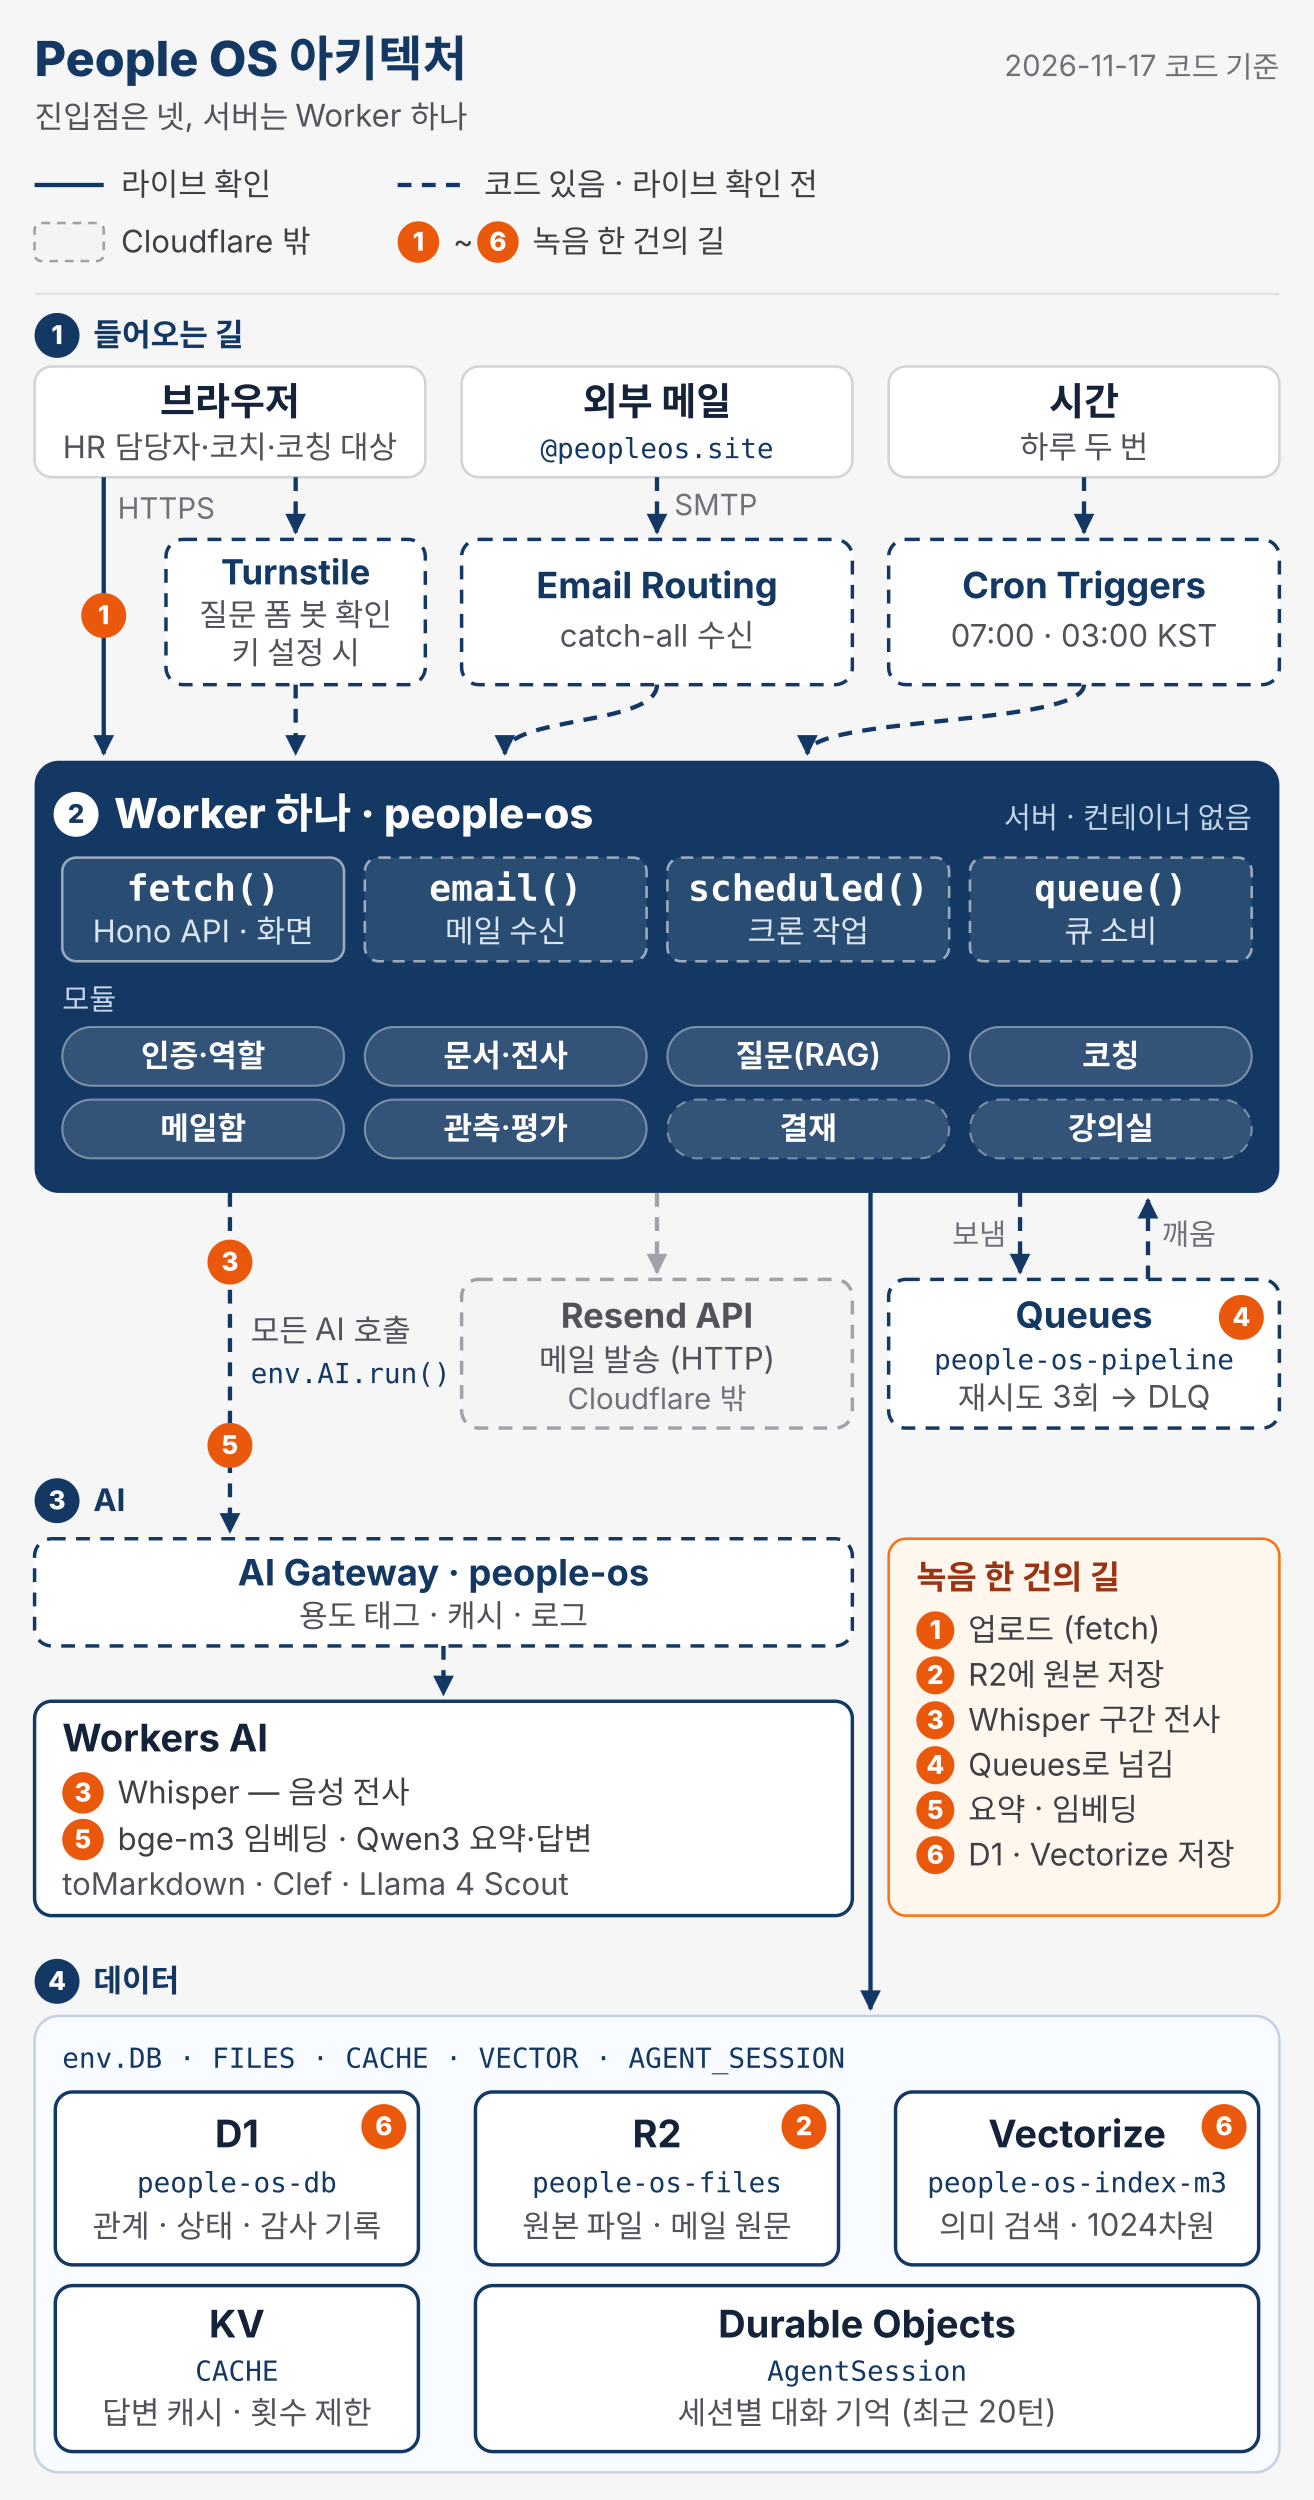
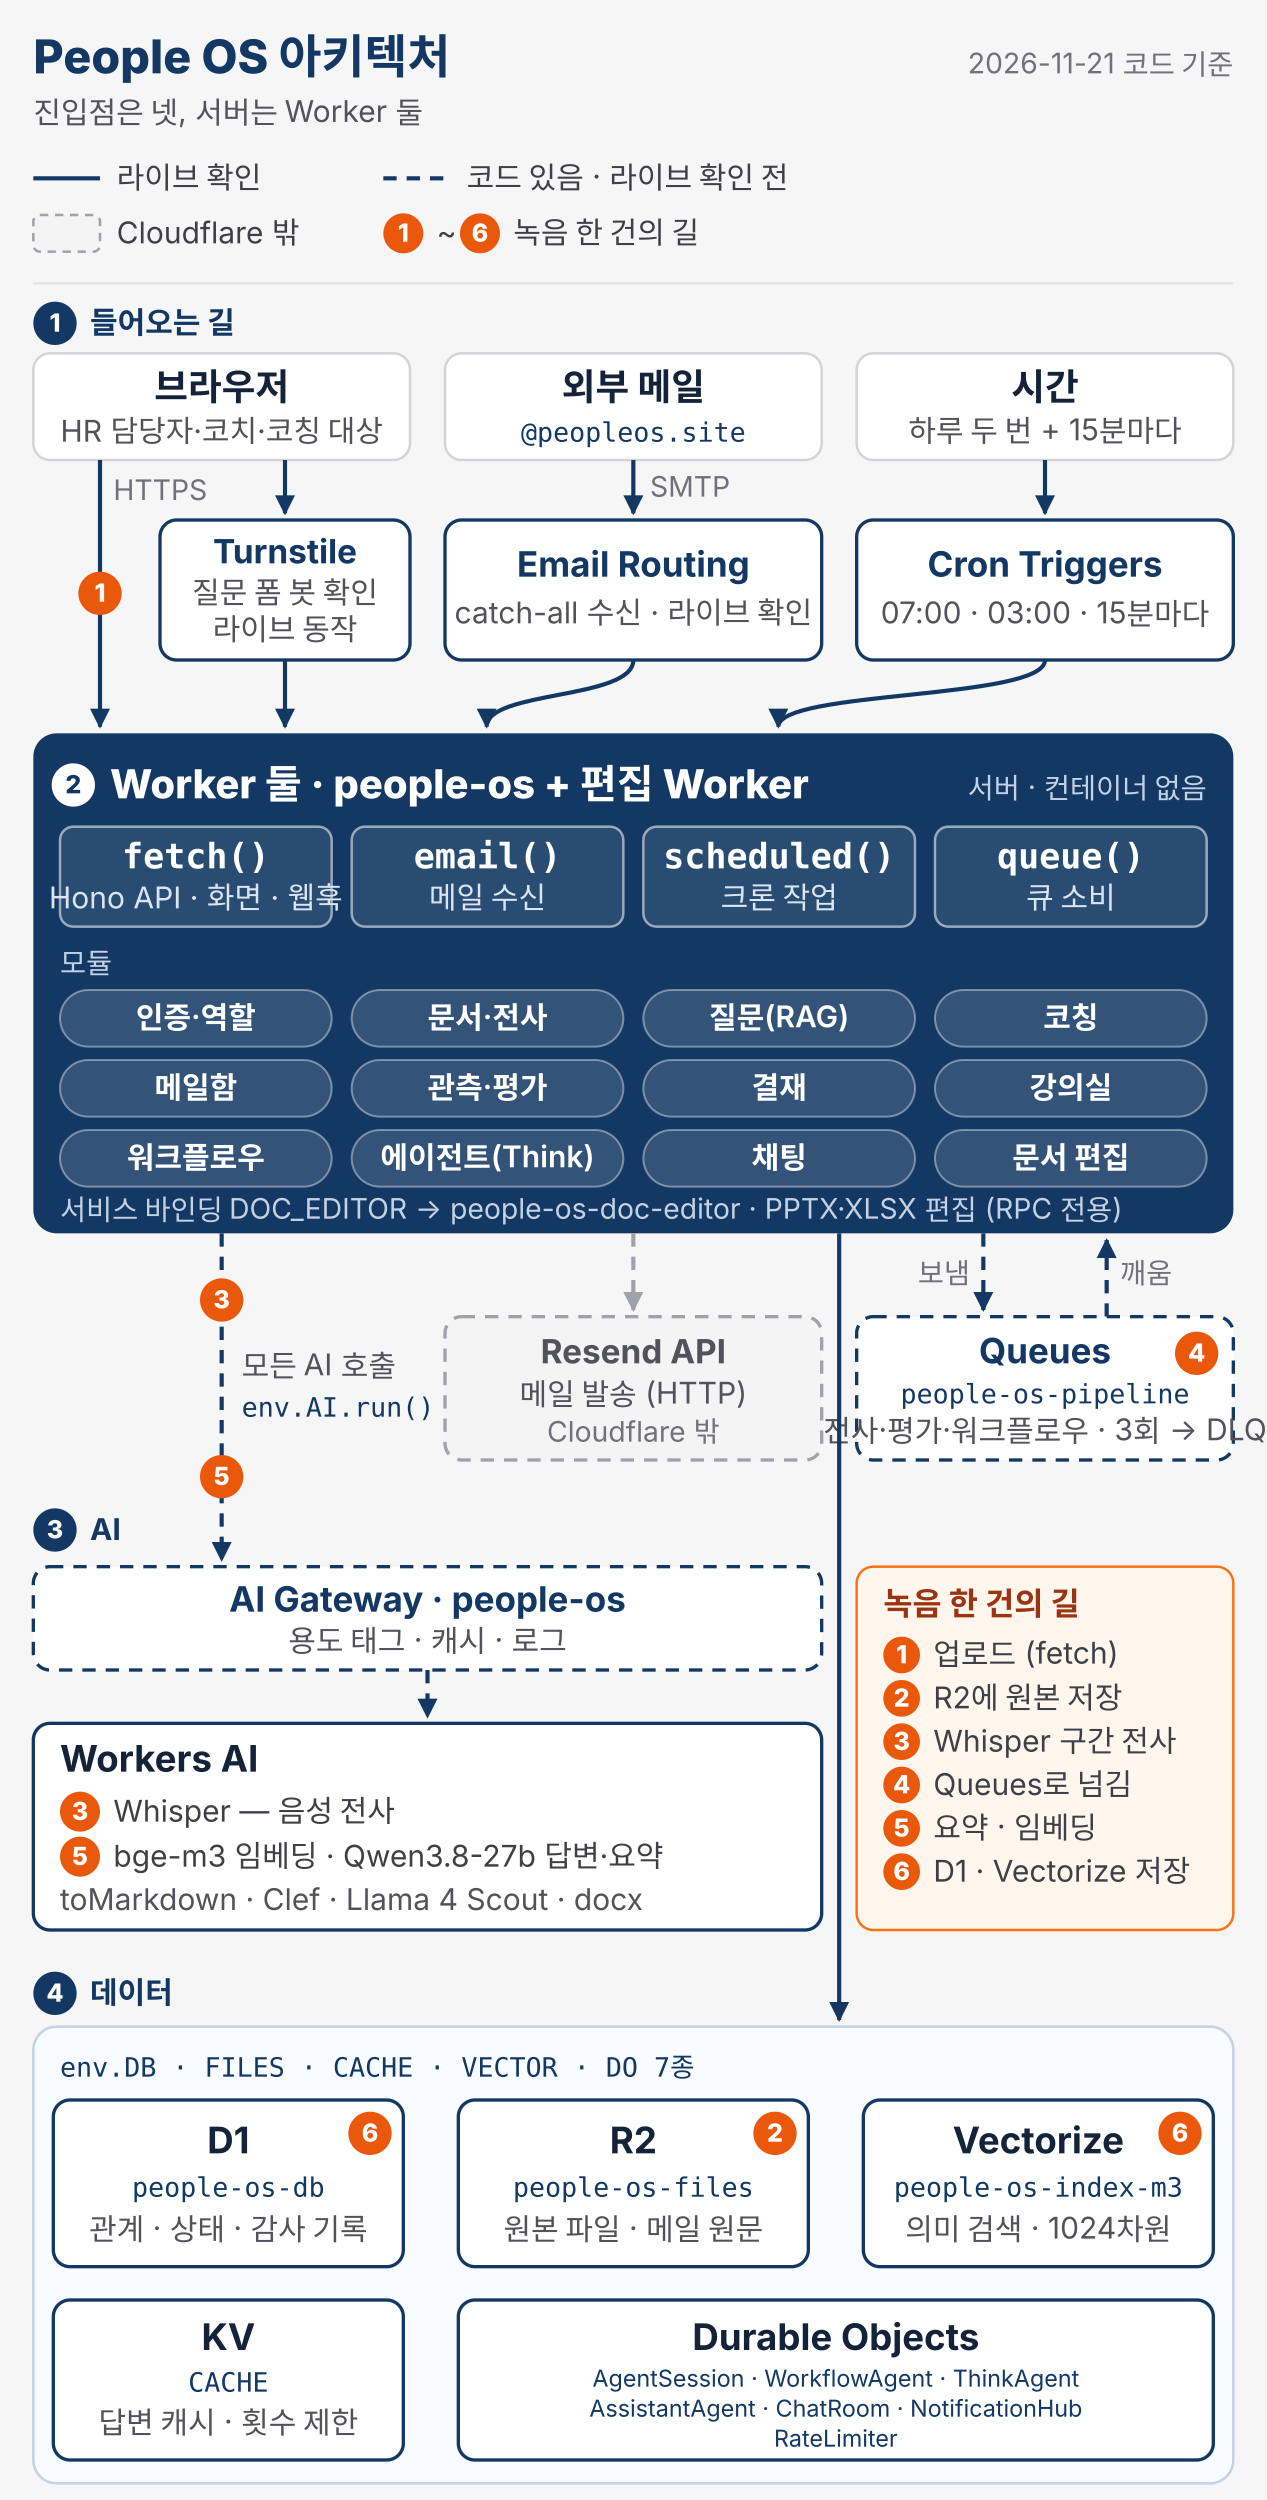
- <svg xmlns="http://www.w3.org/2000/svg" viewBox="0 0 760 1446" width="760" height="1446" role="img" aria-labelledby="arch-title arch-desc" lang="ko">
+ <svg xmlns="http://www.w3.org/2000/svg" viewBox="0 0 760 1500" width="760" height="1500" role="img" aria-labelledby="arch-title arch-desc" lang="ko">
  <defs>
    <style>
      text{font-family:Pretendard,"Noto Sans KR","Apple SD Gothic Neo","Malgun Gothic",Inter,Arial,sans-serif;fill:#14233a}
      .m{font-family:"IBM Plex Mono",ui-monospace,SFMono-Regular,Menlo,Consolas,monospace}
      .c{text-anchor:middle}
      .h1{font-size:28px;font-weight:800;fill:#123863}
      .lead{font-size:18px;fill:#52525b}
      .note{font-size:17px;fill:#71717a}
      .lg{font-size:18px;fill:#3f3f46}
      .lh{font-size:18px;font-weight:700;fill:#123863}
      .bt{font-size:22px;font-weight:700;fill:#14233a}
      .bt2{font-size:21px;font-weight:700;fill:#123863}
      .bs{font-size:18px;fill:#52525b}
      .bm{font-size:16px;fill:#123863}
      .wt{font-size:24px;font-weight:800;fill:#fff}
      .ws{font-size:17px;fill:#c3d2e4}
      .chip1{font-size:21px;font-weight:700;fill:#fff}
      .chip2{font-size:18px;fill:#dbe5f1}
      .mod{font-size:18px;font-weight:600;fill:#fff}
      .ext{font-size:20px;font-weight:700;fill:#52525b}
      .flowt{font-size:19px;font-weight:700;fill:#9a3412}
      .flowi{font-size:18px;fill:#3f3f46}
      .bn{font-size:15px;font-weight:800;fill:#fff;text-anchor:middle}
      .ln{fill:none;stroke:#123863;stroke-width:2.5}
      .dash{stroke-dasharray:8 6}
      .box{fill:#fff;stroke:#123863;stroke-width:2}
      .actor{fill:#fff;stroke:#d4d4d8;stroke-width:1.5}
      .chip{fill:rgba(255,255,255,.10);stroke:rgba(255,255,255,.55);stroke-width:1.5}
      .pill{fill:rgba(255,255,255,.14);stroke:rgba(255,255,255,.40);stroke-width:1.2}
      .badge{fill:#ea580c}
    </style>
    <marker id="ah" viewBox="0 0 10 10" refX="9" refY="5" markerWidth="12" markerHeight="12" markerUnits="userSpaceOnUse" orient="auto">
      <path d="M0,0 L10,5 L0,10 z" fill="#123863" />
    </marker>
    <marker id="ahg" viewBox="0 0 10 10" refX="9" refY="5" markerWidth="12" markerHeight="12" markerUnits="userSpaceOnUse" orient="auto">
      <path d="M0,0 L10,5 L0,10 z" fill="#a1a1aa" />
    </marker>
  </defs>
-   <rect x="0" y="0" width="760" height="1446" fill="#f6f6f7" />
+   <rect x="0" y="0" width="760" height="1500" fill="#f6f6f7" />
  <text x="20" y="44" class="h1">People OS 아키텍처</text>
-   <text x="740" y="44" class="note" text-anchor="end">2026-11-17 코드 기준</text>
-   <text x="20" y="74" class="lead">진입점은 넷, 서버는 Worker 하나</text>
+   <text x="740" y="44" class="note" text-anchor="end">2026-11-21 코드 기준</text>
+   <text x="20" y="74" class="lead">진입점은 넷, 서버는 Worker 둘</text>
  <line x1="20" y1="107" x2="60" y2="107" class="ln" />
  <text x="70" y="113" class="lg">라이브 확인</text>
  <line x1="230" y1="107" x2="270" y2="107" class="ln dash" />
  <text x="280" y="113" class="lg">코드 있음 · 라이브 확인 전</text>
  <rect x="20" y="129" width="40" height="22" rx="4" fill="#f4f4f5" stroke="#a1a1aa" stroke-width="1.5" stroke-dasharray="5 4" />
  <text x="70" y="146" class="lg">Cloudflare 밖</text>
  <circle cx="242" cy="140" r="12" class="badge" />
  <text x="242" y="145" class="bn">1</text>
  <text x="262" y="146" class="lg">~</text>
  <circle cx="288" cy="140" r="12" class="badge" />
  <text x="288" y="145" class="bn">6</text>
  <text x="308" y="146" class="lg">녹음 한 건의 길</text>
  <line x1="20" y1="170" x2="740" y2="170" stroke="#e4e4e7" stroke-width="1.5" />
  <circle cx="33" cy="194" r="13" fill="#123863" />
  <text x="33" y="199" class="bn">1</text>
  <text x="54" y="200" class="lh">들어오는 길</text>
  <rect x="20" y="212" width="226" height="64" rx="10" class="actor" />
  <text x="133" y="240" class="bt c">브라우저</text>
  <text x="133" y="265" class="bs c">HR 담당자·코치·코칭 대상</text>
  <rect x="267" y="212" width="226" height="64" rx="10" class="actor" />
  <text x="380" y="240" class="bt c">외부 메일</text>
  <text x="380" y="265" class="bm m c">@peopleos.site</text>
  <rect x="514" y="212" width="226" height="64" rx="10" class="actor" />
  <text x="627" y="240" class="bt c">시간</text>
-   <text x="627" y="265" class="bs c">하루 두 번</text>
-   <line x1="171" y1="276" x2="171" y2="308" class="ln dash" marker-end="url(#ah)" />
-   <line x1="380" y1="276" x2="380" y2="308" class="ln dash" marker-end="url(#ah)" />
+   <text x="627" y="265" class="bs c">하루 두 번 + 15분마다</text>
+   <line x1="171" y1="276" x2="171" y2="308" class="ln" marker-end="url(#ah)" />
+   <line x1="380" y1="276" x2="380" y2="308" class="ln" marker-end="url(#ah)" />
  <text x="390" y="298" class="note">SMTP</text>
-   <line x1="627" y1="276" x2="627" y2="308" class="ln dash" marker-end="url(#ah)" />
-   <rect x="96" y="312" width="150" height="84" rx="10" class="box dash" />
+   <line x1="627" y1="276" x2="627" y2="308" class="ln" marker-end="url(#ah)" />
+   <rect x="96" y="312" width="150" height="84" rx="10" class="box" />
  <text x="171" y="338" class="bt2 c" style="font-size:20px">Turnstile</text>
  <text x="171" y="362" class="bs c">질문 폼 봇 확인</text>
-   <text x="171" y="384" class="bs c">키 설정 시</text>
-   <rect x="267" y="312" width="226" height="84" rx="10" class="box dash" />
+   <text x="171" y="384" class="bs c">라이브 동작</text>
+   <rect x="267" y="312" width="226" height="84" rx="10" class="box" />
  <text x="380" y="346" class="bt2 c">Email Routing</text>
-   <text x="380" y="374" class="bs c">catch-all 수신</text>
-   <rect x="514" y="312" width="226" height="84" rx="10" class="box dash" />
+   <text x="380" y="374" class="bs c">catch-all 수신 · 라이브 확인</text>
+   <rect x="514" y="312" width="226" height="84" rx="10" class="box" />
  <text x="627" y="346" class="bt2 c">Cron Triggers</text>
-   <text x="627" y="374" class="bs c">07:00 · 03:00 KST</text>
+   <text x="627" y="374" class="bs c">07:00 · 03:00 · 15분마다</text>
  <line x1="60" y1="276" x2="60" y2="436" class="ln" marker-end="url(#ah)" />
  <text x="68" y="300" class="note">HTTPS</text>
  <circle cx="60" cy="356" r="13" class="badge" />
  <text x="60" y="361" class="bn">1</text>
-   <line x1="171" y1="396" x2="171" y2="436" class="ln dash" marker-end="url(#ah)" />
-   <path d="M380,396 C380,420 292,414 292,436" class="ln dash" marker-end="url(#ah)" />
-   <path d="M627,396 C627,420 467,414 467,436" class="ln dash" marker-end="url(#ah)" />
-   <rect x="20" y="440" width="720" height="250" rx="14" fill="#123863" />
+   <line x1="171" y1="396" x2="171" y2="436" class="ln" marker-end="url(#ah)" />
+   <path d="M380,396 C380,420 292,414 292,436" class="ln" marker-end="url(#ah)" />
+   <path d="M627,396 C627,420 467,414 467,436" class="ln" marker-end="url(#ah)" />
+   <rect x="20" y="440" width="720" height="300" rx="14" fill="#123863" />
  <circle cx="44" cy="471" r="13" fill="#fff" />
  <text x="44" y="476" class="bn" style="fill:#123863">2</text>
-   <text x="66" y="479" class="wt">Worker 하나 · people-os</text>
+   <text x="66" y="479" class="wt">Worker 둘 · people-os + 편집 Worker</text>
  <text x="724" y="479" class="ws" text-anchor="end">서버 · 컨테이너 없음</text>
  <rect x="36" y="496" width="163" height="60" rx="8" class="chip" />
  <text x="117.5" y="521" class="chip1 m c">fetch()</text>
-   <text x="117.5" y="545" class="chip2 c">Hono API · 화면</text>
-   <rect x="211" y="496" width="163" height="60" rx="8" class="chip" stroke-dasharray="7 5" />
+   <text x="117.5" y="545" class="chip2 c">Hono API · 화면 · 웹훅</text>
+   <rect x="211" y="496" width="163" height="60" rx="8" class="chip" />
  <text x="292.5" y="521" class="chip1 m c">email()</text>
  <text x="292.5" y="545" class="chip2 c">메일 수신</text>
-   <rect x="386" y="496" width="163" height="60" rx="8" class="chip" stroke-dasharray="7 5" />
+   <rect x="386" y="496" width="163" height="60" rx="8" class="chip" />
  <text x="467.5" y="521" class="chip1 m c">scheduled()</text>
  <text x="467.5" y="545" class="chip2 c">크론 작업</text>
-   <rect x="561" y="496" width="163" height="60" rx="8" class="chip" stroke-dasharray="7 5" />
+   <rect x="561" y="496" width="163" height="60" rx="8" class="chip" />
  <text x="642.5" y="521" class="chip1 m c">queue()</text>
  <text x="642.5" y="545" class="chip2 c">큐 소비</text>
  <text x="36" y="584" class="ws">모듈</text>
  <rect x="36" y="594" width="163" height="34" rx="17" class="pill" />
  <text x="117.5" y="617" class="mod c">인증·역할</text>
  <rect x="211" y="594" width="163" height="34" rx="17" class="pill" />
  <text x="292.5" y="617" class="mod c">문서·전사</text>
  <rect x="386" y="594" width="163" height="34" rx="17" class="pill" />
  <text x="467.5" y="617" class="mod c">질문(RAG)</text>
  <rect x="561" y="594" width="163" height="34" rx="17" class="pill" />
  <text x="642.5" y="617" class="mod c">코칭</text>
  <rect x="36" y="636" width="163" height="34" rx="17" class="pill" />
  <text x="117.5" y="659" class="mod c">메일함</text>
  <rect x="211" y="636" width="163" height="34" rx="17" class="pill" />
  <text x="292.5" y="659" class="mod c">관측·평가</text>
-   <rect x="386" y="636" width="163" height="34" rx="17" class="pill" stroke-dasharray="6 5" />
+   <rect x="386" y="636" width="163" height="34" rx="17" class="pill" />
  <text x="467.5" y="659" class="mod c">결재</text>
-   <rect x="561" y="636" width="163" height="34" rx="17" class="pill" stroke-dasharray="6 5" />
+   <rect x="561" y="636" width="163" height="34" rx="17" class="pill" />
  <text x="642.5" y="659" class="mod c">강의실</text>
-   <line x1="133" y1="690" x2="133" y2="886" class="ln dash" marker-end="url(#ah)" />
-   <text x="145" y="776" class="bs">모든 AI 호출</text>
-   <text x="145" y="800" class="bm m">env.AI.run()</text>
-   <circle cx="133" cy="730" r="13" class="badge" />
-   <text x="133" y="735" class="bn">3</text>
-   <circle cx="133" cy="836" r="13" class="badge" />
-   <text x="133" y="841" class="bn">5</text>
-   <line x1="380" y1="690" x2="380" y2="736" stroke="#a1a1aa" stroke-width="2.5" stroke-dasharray="8 6" marker-end="url(#ahg)" />
-   <rect x="267" y="740" width="226" height="86" rx="10" fill="#f4f4f5" stroke="#a1a1aa" stroke-width="2" stroke-dasharray="8 6" />
-   <text x="380" y="768" class="ext c">Resend API</text>
-   <text x="380" y="793" class="bs c">메일 발송 (HTTP)</text>
-   <text x="380" y="815" class="note c">Cloudflare 밖</text>
-   <line x1="590" y1="690" x2="590" y2="736" class="ln dash" marker-end="url(#ah)" />
-   <text x="582" y="720" class="note" text-anchor="end">보냄</text>
-   <line x1="664" y1="740" x2="664" y2="694" class="ln dash" marker-end="url(#ah)" />
-   <text x="672" y="720" class="note">깨움</text>
-   <rect x="514" y="740" width="226" height="86" rx="10" class="box dash" />
-   <text x="627" y="768" class="bt2 c">Queues</text>
-   <text x="627" y="792" class="bm m c">people-os-pipeline</text>
-   <text x="627" y="815" class="bs c">재시도 3회 → DLQ</text>
-   <circle cx="718" cy="762" r="13" class="badge" />
-   <text x="718" y="767" class="bn">4</text>
-   <line x1="503.5" y1="690" x2="503.5" y2="1162" class="ln" marker-end="url(#ah)" />
-   <circle cx="33" cy="868" r="13" fill="#123863" />
-   <text x="33" y="873" class="bn">3</text>
-   <text x="54" y="874" class="lh">AI</text>
-   <rect x="20" y="890" width="473" height="62" rx="10" class="box dash" />
-   <text x="256.5" y="917" class="bt2 c">AI Gateway · people-os</text>
-   <text x="256.5" y="941" class="bs c">용도 태그 · 캐시 · 로그</text>
-   <line x1="256.5" y1="952" x2="256.5" y2="980" class="ln dash" marker-end="url(#ah)" />
-   <rect x="20" y="984" width="473" height="124" rx="10" class="box" />
-   <text x="36" y="1013" class="bt">Workers AI</text>
-   <circle cx="48" cy="1037" r="12" class="badge" />
-   <text x="48" y="1042" class="bn">3</text>
-   <text x="68" y="1043" class="lg" style="font-size:18px">Whisper — 음성 전사</text>
-   <circle cx="48" cy="1064" r="12" class="badge" />
-   <text x="48" y="1069" class="bn">5</text>
-   <text x="68" y="1070" class="lg" style="font-size:18px">bge-m3 임베딩 · Qwen3 요약·답변</text>
-   <text x="36" y="1096" class="bs">toMarkdown · Clef · Llama 4 Scout</text>
-   <rect x="514" y="890" width="226" height="218" rx="10" fill="#fff7ed" stroke="#f97316" stroke-width="1.5" />
-   <text x="530" y="919" class="flowt">녹음 한 건의 길</text>
-   <circle cx="541" cy="943" r="11" class="badge" />
-   <text x="541" y="948" class="bn">1</text>
-   <text x="560" y="949" class="flowi">업로드 (fetch)</text>
-   <circle cx="541" cy="969" r="11" class="badge" />
-   <text x="541" y="974" class="bn">2</text>
-   <text x="560" y="975" class="flowi">R2에 원본 저장</text>
-   <circle cx="541" cy="995" r="11" class="badge" />
-   <text x="541" y="1000" class="bn">3</text>
-   <text x="560" y="1001" class="flowi">Whisper 구간 전사</text>
-   <circle cx="541" cy="1021" r="11" class="badge" />
-   <text x="541" y="1026" class="bn">4</text>
-   <text x="560" y="1027" class="flowi">Queues로 넘김</text>
-   <circle cx="541" cy="1047" r="11" class="badge" />
-   <text x="541" y="1052" class="bn">5</text>
-   <text x="560" y="1053" class="flowi">요약 · 임베딩</text>
-   <circle cx="541" cy="1073" r="11" class="badge" />
-   <text x="541" y="1078" class="bn">6</text>
-   <text x="560" y="1079" class="flowi">D1 · Vectorize 저장</text>
-   <circle cx="33" cy="1146" r="13" fill="#123863" />
-   <text x="33" y="1151" class="bn">4</text>
-   <text x="54" y="1152" class="lh">데이터</text>
-   <rect x="20" y="1166" width="720" height="264" rx="14" fill="#f8fbff" stroke="#c3d2e4" stroke-width="1.5" />
-   <text x="36" y="1196" class="bm m">env.DB · FILES · CACHE · VECTOR · AGENT_SESSION</text>
-   <rect x="32" y="1210" width="210" height="100" rx="10" class="box" />
-   <text x="137" y="1242" class="bt c">D1</text>
-   <text x="137" y="1268" class="bm m c">people-os-db</text>
-   <text x="137" y="1294" class="bs c">관계 · 상태 · 감사 기록</text>
-   <circle cx="222" cy="1230" r="13" class="badge" />
-   <text x="222" y="1235" class="bn">6</text>
-   <rect x="275" y="1210" width="210" height="100" rx="10" class="box" />
-   <text x="380" y="1242" class="bt c">R2</text>
-   <text x="380" y="1268" class="bm m c">people-os-files</text>
-   <text x="380" y="1294" class="bs c">원본 파일 · 메일 원문</text>
-   <circle cx="465" cy="1230" r="13" class="badge" />
-   <text x="465" y="1235" class="bn">2</text>
-   <rect x="518" y="1210" width="210" height="100" rx="10" class="box" />
-   <text x="623" y="1242" class="bt c">Vectorize</text>
-   <text x="623" y="1268" class="bm m c">people-os-index-m3</text>
-   <text x="623" y="1294" class="bs c">의미 검색 · 1024차원</text>
-   <circle cx="708" cy="1230" r="13" class="badge" />
-   <text x="708" y="1235" class="bn">6</text>
-   <rect x="32" y="1322" width="210" height="96" rx="10" class="box" />
-   <text x="137" y="1352" class="bt c">KV</text>
-   <text x="137" y="1377" class="bm m c">CACHE</text>
-   <text x="137" y="1402" class="bs c">답변 캐시 · 횟수 제한</text>
-   <rect x="275" y="1322" width="453" height="96" rx="10" class="box" />
-   <text x="501.5" y="1352" class="bt c">Durable Objects</text>
-   <text x="501.5" y="1377" class="bm m c">AgentSession</text>
-   <text x="501.5" y="1402" class="bs c">세션별 대화 기억 (최근 20턴)</text>
+   <rect x="36" y="678" width="163" height="34" rx="17" class="pill" />
+   <text x="117.5" y="701" class="mod c">워크플로우</text>
+   <rect x="211" y="678" width="163" height="34" rx="17" class="pill" />
+   <text x="292.5" y="701" class="mod c">에이전트(Think)</text>
+   <rect x="386" y="678" width="163" height="34" rx="17" class="pill" />
+   <text x="467.5" y="701" class="mod c">채팅</text>
+   <rect x="561" y="678" width="163" height="34" rx="17" class="pill" />
+   <text x="642.5" y="701" class="mod c">문서 편집</text>
+   <text x="36" y="732" class="ws">서비스 바인딩 DOC_EDITOR → people-os-doc-editor · PPTX·XLSX 편집 (RPC 전용)</text>
+   <line x1="133" y1="740" x2="133" y2="936" class="ln dash" marker-end="url(#ah)" />
+   <text x="145" y="826" class="bs">모든 AI 호출</text>
+   <text x="145" y="850" class="bm m">env.AI.run()</text>
+   <circle cx="133" cy="780" r="13" class="badge" />
+   <text x="133" y="785" class="bn">3</text>
+   <circle cx="133" cy="886" r="13" class="badge" />
+   <text x="133" y="891" class="bn">5</text>
+   <line x1="380" y1="740" x2="380" y2="786" stroke="#a1a1aa" stroke-width="2.5" stroke-dasharray="8 6" marker-end="url(#ahg)" />
+   <rect x="267" y="790" width="226" height="86" rx="10" fill="#f4f4f5" stroke="#a1a1aa" stroke-width="2" stroke-dasharray="8 6" />
+   <text x="380" y="818" class="ext c">Resend API</text>
+   <text x="380" y="843" class="bs c">메일 발송 (HTTP)</text>
+   <text x="380" y="865" class="note c">Cloudflare 밖</text>
+   <line x1="590" y1="740" x2="590" y2="786" class="ln dash" marker-end="url(#ah)" />
+   <text x="582" y="770" class="note" text-anchor="end">보냄</text>
+   <line x1="664" y1="790" x2="664" y2="744" class="ln dash" marker-end="url(#ah)" />
+   <text x="672" y="770" class="note">깨움</text>
+   <rect x="514" y="790" width="226" height="86" rx="10" class="box dash" />
+   <text x="627" y="818" class="bt2 c">Queues</text>
+   <text x="627" y="842" class="bm m c">people-os-pipeline</text>
+   <text x="627" y="865" class="bs c">전사·평가·워크플로우 · 3회 → DLQ</text>
+   <circle cx="718" cy="812" r="13" class="badge" />
+   <text x="718" y="817" class="bn">4</text>
+   <line x1="503.5" y1="740" x2="503.5" y2="1212" class="ln" marker-end="url(#ah)" />
+   <circle cx="33" cy="918" r="13" fill="#123863" />
+   <text x="33" y="923" class="bn">3</text>
+   <text x="54" y="924" class="lh">AI</text>
+   <rect x="20" y="940" width="473" height="62" rx="10" class="box dash" />
+   <text x="256.5" y="967" class="bt2 c">AI Gateway · people-os</text>
+   <text x="256.5" y="991" class="bs c">용도 태그 · 캐시 · 로그</text>
+   <line x1="256.5" y1="1002" x2="256.5" y2="1030" class="ln dash" marker-end="url(#ah)" />
+   <rect x="20" y="1034" width="473" height="124" rx="10" class="box" />
+   <text x="36" y="1063" class="bt">Workers AI</text>
+   <circle cx="48" cy="1087" r="12" class="badge" />
+   <text x="48" y="1092" class="bn">3</text>
+   <text x="68" y="1093" class="lg" style="font-size:18px">Whisper — 음성 전사</text>
+   <circle cx="48" cy="1114" r="12" class="badge" />
+   <text x="48" y="1119" class="bn">5</text>
+   <text x="68" y="1120" class="lg" style="font-size:18px">bge-m3 임베딩 · Qwen3.8-27b 답변·요약</text>
+   <text x="36" y="1146" class="bs">toMarkdown · Clef · Llama 4 Scout · docx</text>
+   <rect x="514" y="940" width="226" height="218" rx="10" fill="#fff7ed" stroke="#f97316" stroke-width="1.5" />
+   <text x="530" y="969" class="flowt">녹음 한 건의 길</text>
+   <circle cx="541" cy="993" r="11" class="badge" />
+   <text x="541" y="998" class="bn">1</text>
+   <text x="560" y="999" class="flowi">업로드 (fetch)</text>
+   <circle cx="541" cy="1019" r="11" class="badge" />
+   <text x="541" y="1024" class="bn">2</text>
+   <text x="560" y="1025" class="flowi">R2에 원본 저장</text>
+   <circle cx="541" cy="1045" r="11" class="badge" />
+   <text x="541" y="1050" class="bn">3</text>
+   <text x="560" y="1051" class="flowi">Whisper 구간 전사</text>
+   <circle cx="541" cy="1071" r="11" class="badge" />
+   <text x="541" y="1076" class="bn">4</text>
+   <text x="560" y="1077" class="flowi">Queues로 넘김</text>
+   <circle cx="541" cy="1097" r="11" class="badge" />
+   <text x="541" y="1102" class="bn">5</text>
+   <text x="560" y="1103" class="flowi">요약 · 임베딩</text>
+   <circle cx="541" cy="1123" r="11" class="badge" />
+   <text x="541" y="1128" class="bn">6</text>
+   <text x="560" y="1129" class="flowi">D1 · Vectorize 저장</text>
+   <circle cx="33" cy="1196" r="13" fill="#123863" />
+   <text x="33" y="1201" class="bn">4</text>
+   <text x="54" y="1202" class="lh">데이터</text>
+   <rect x="20" y="1216" width="720" height="274" rx="14" fill="#f8fbff" stroke="#c3d2e4" stroke-width="1.5" />
+   <text x="36" y="1246" class="bm m">env.DB · FILES · CACHE · VECTOR · DO 7종</text>
+   <rect x="32" y="1260" width="210" height="100" rx="10" class="box" />
+   <text x="137" y="1292" class="bt c">D1</text>
+   <text x="137" y="1318" class="bm m c">people-os-db</text>
+   <text x="137" y="1344" class="bs c">관계 · 상태 · 감사 기록</text>
+   <circle cx="222" cy="1280" r="13" class="badge" />
+   <text x="222" y="1285" class="bn">6</text>
+   <rect x="275" y="1260" width="210" height="100" rx="10" class="box" />
+   <text x="380" y="1292" class="bt c">R2</text>
+   <text x="380" y="1318" class="bm m c">people-os-files</text>
+   <text x="380" y="1344" class="bs c">원본 파일 · 메일 원문</text>
+   <circle cx="465" cy="1280" r="13" class="badge" />
+   <text x="465" y="1285" class="bn">2</text>
+   <rect x="518" y="1260" width="210" height="100" rx="10" class="box" />
+   <text x="623" y="1292" class="bt c">Vectorize</text>
+   <text x="623" y="1318" class="bm m c">people-os-index-m3</text>
+   <text x="623" y="1344" class="bs c">의미 검색 · 1024차원</text>
+   <circle cx="708" cy="1280" r="13" class="badge" />
+   <text x="708" y="1285" class="bn">6</text>
+   <rect x="32" y="1380" width="210" height="96" rx="10" class="box" />
+   <text x="137" y="1410" class="bt c">KV</text>
+   <text x="137" y="1435" class="bm m c">CACHE</text>
+   <text x="137" y="1460" class="bs c">답변 캐시 · 횟수 제한</text>
+   <rect x="275" y="1380" width="453" height="96" rx="10" class="box" />
+   <text x="501.5" y="1410" class="bt c">Durable Objects</text>
+   <text x="501.5" y="1432" class="bm c" style="font-size:14px">AgentSession · WorkflowAgent · ThinkAgent</text>
+   <text x="501.5" y="1450" class="bm c" style="font-size:14px">AssistantAgent · ChatRoom · NotificationHub</text>
+   <text x="501.5" y="1468" class="bm c" style="font-size:14px">RateLimiter</text>
</svg>
